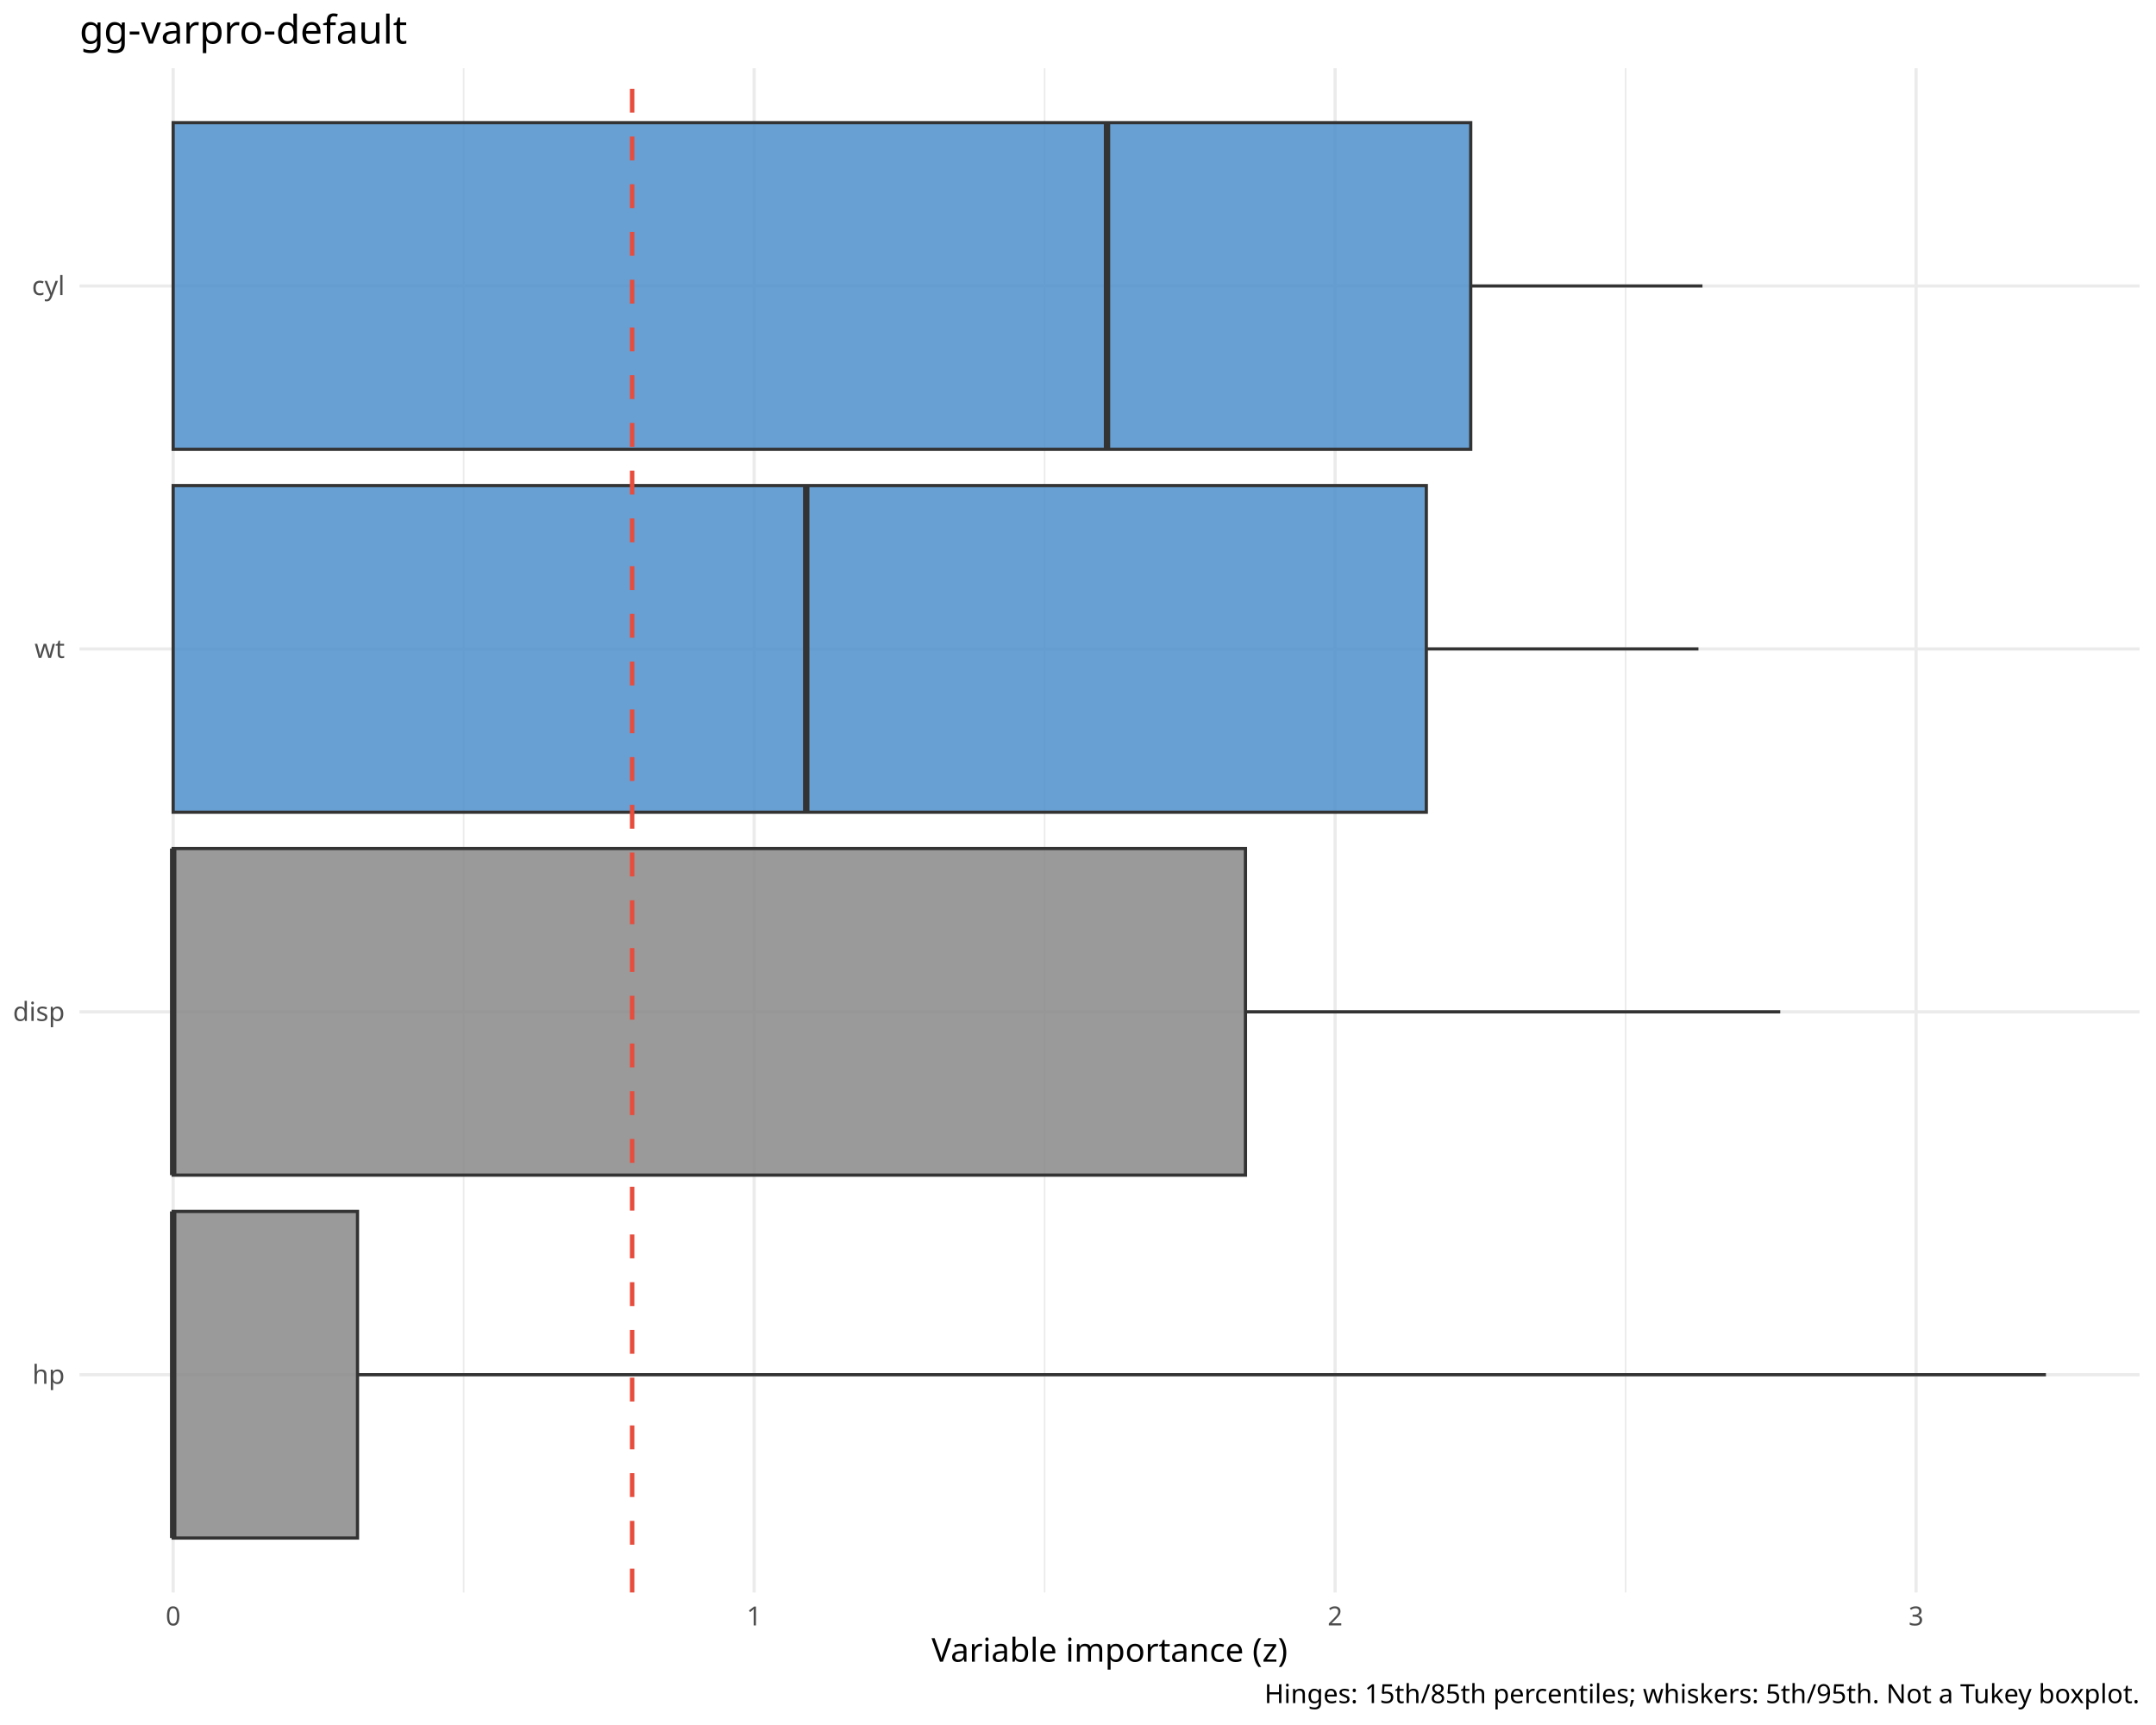
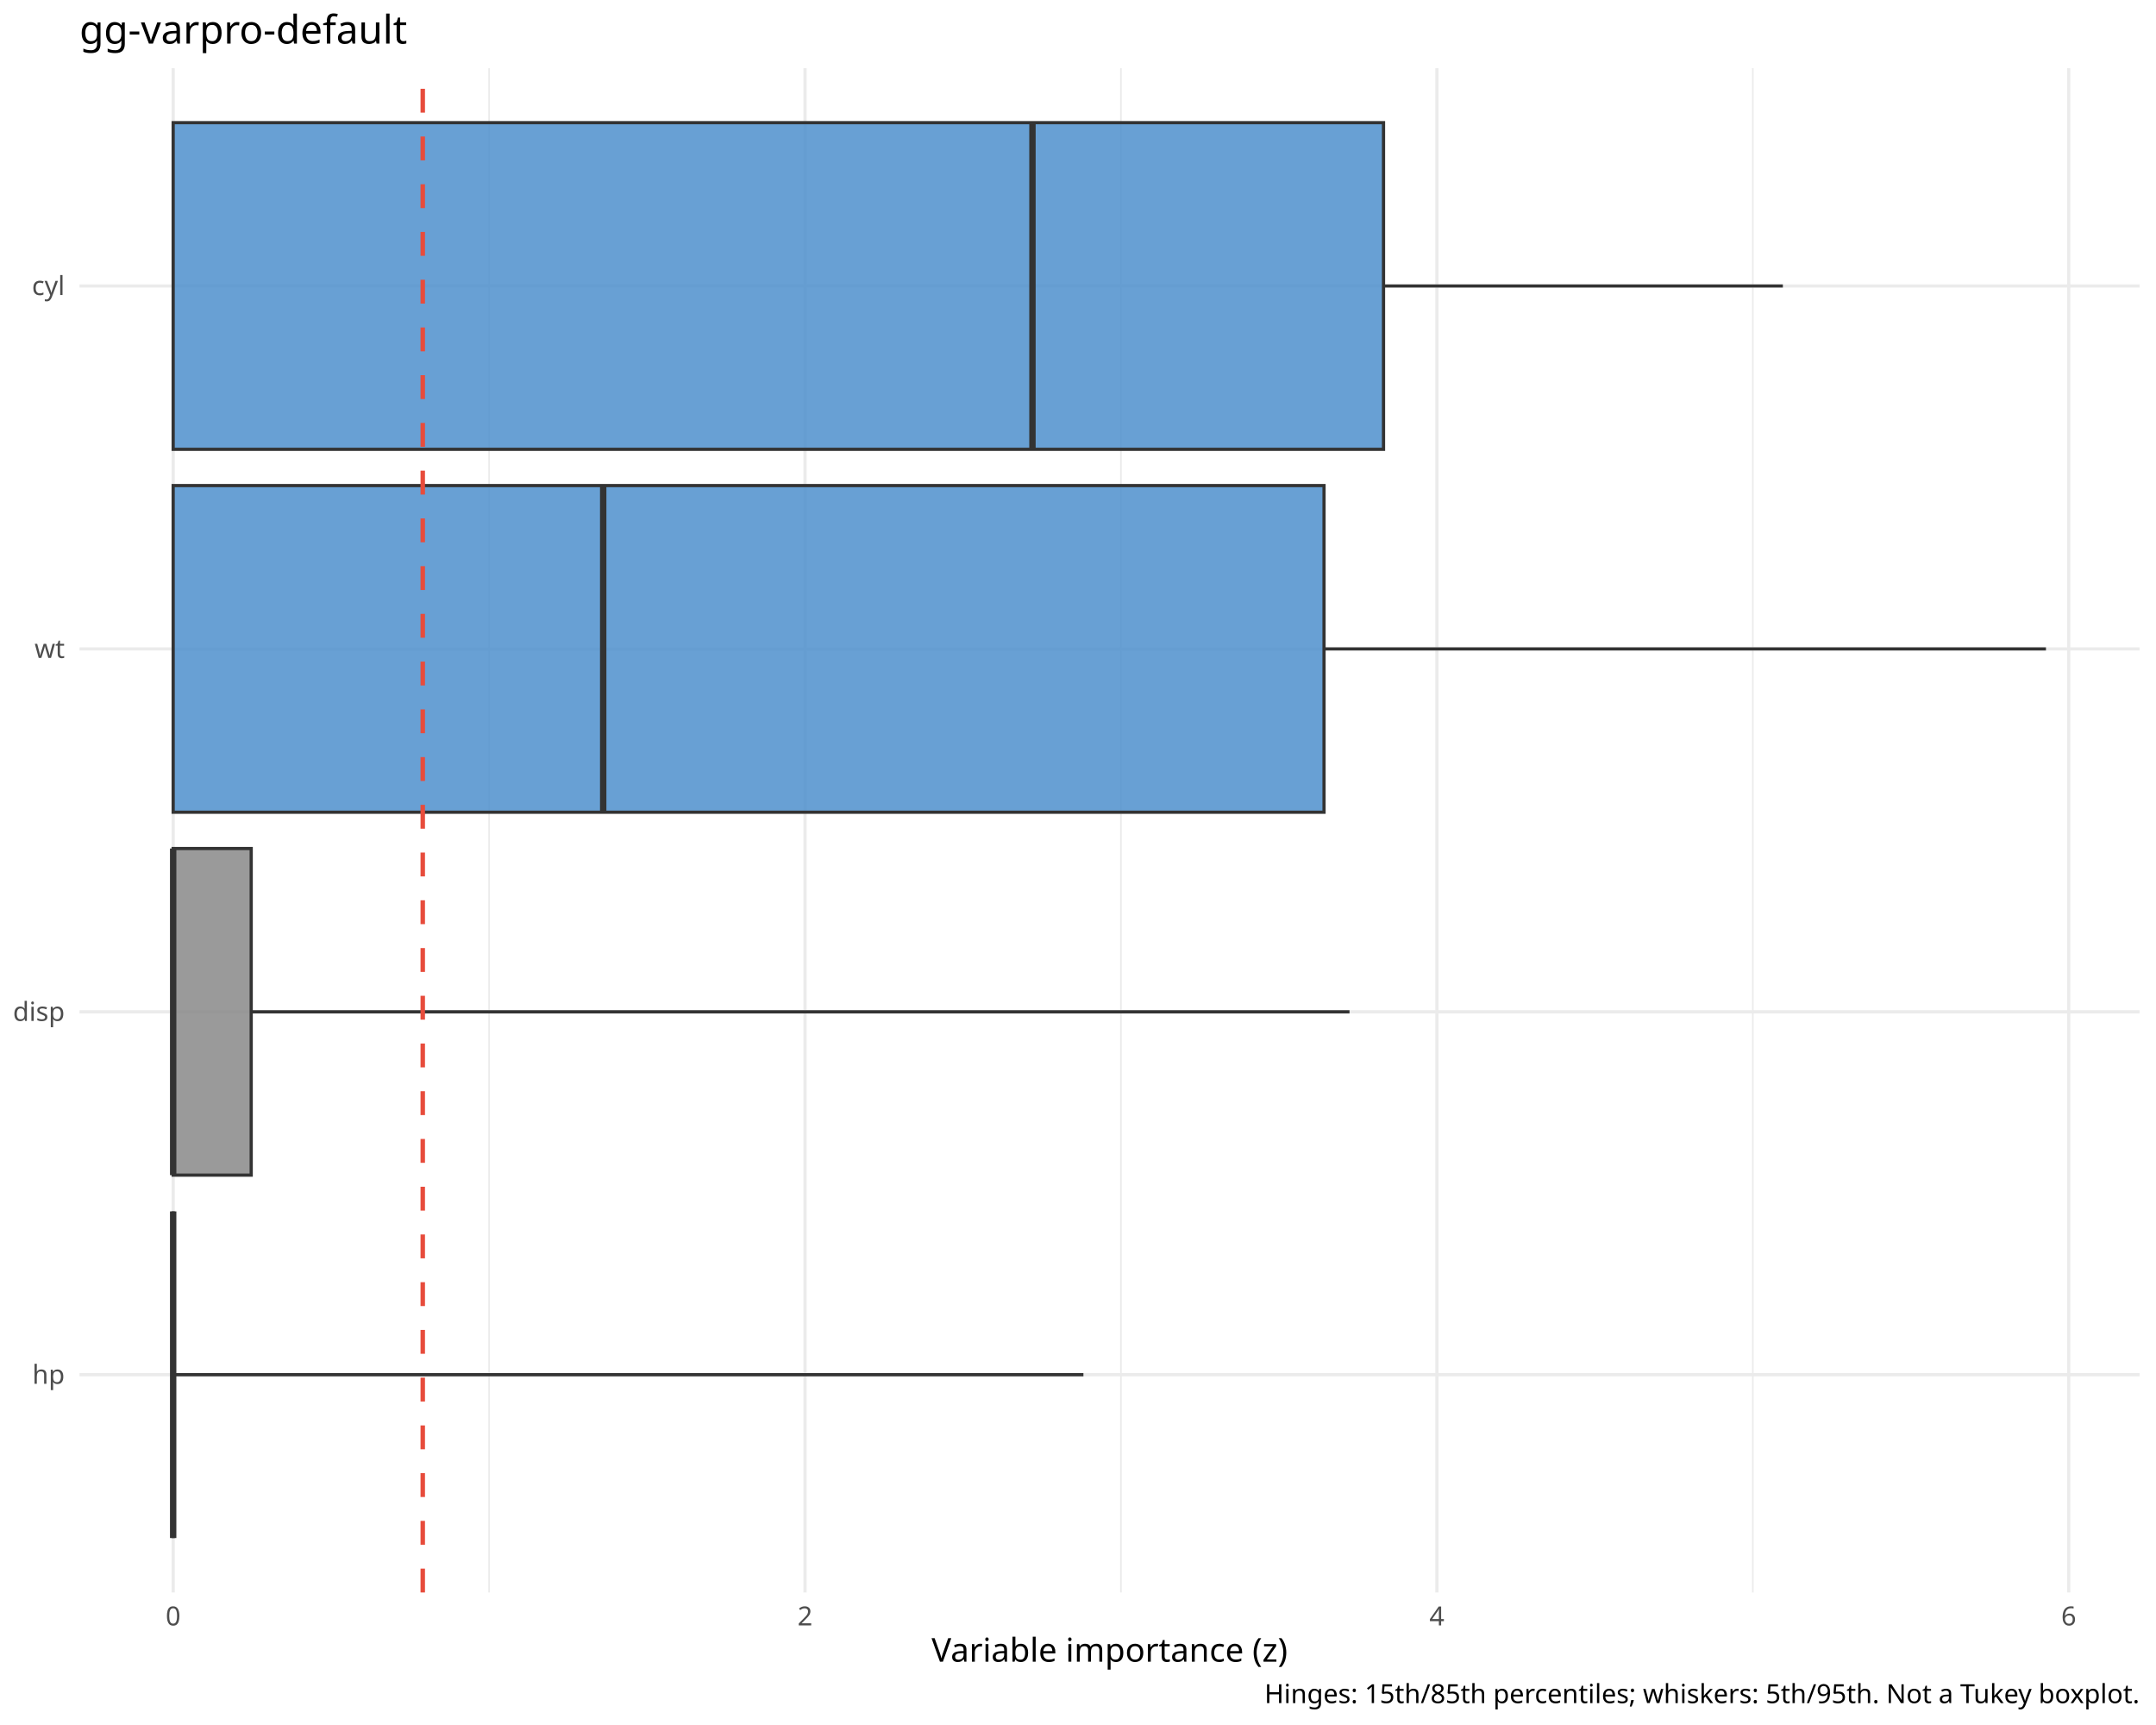
<svg xmlns="http://www.w3.org/2000/svg" class="svglite" data-engine-version="2.0" width="720.00pt" height="576.00pt" viewBox="0 0 720.00 576.00">
  <defs>
    <style type="text/css">
    .svglite line, .svglite polyline, .svglite polygon, .svglite path, .svglite rect, .svglite circle {
      fill: none;
      stroke: #000000;
      stroke-linecap: round;
      stroke-linejoin: round;
      stroke-miterlimit: 10.00;
    }
  </style>
  </defs>
  <rect width="100%" height="100%" style="stroke: none; fill: #FFFFFF;" />
  <defs>
    <clipPath id="cpMC4wMHw3MjAuMDB8MC4wMHw1NzYuMDA=">
      <rect x="0.00" y="0.00" width="720.00" height="576.00" />
    </clipPath>
  </defs>
  <g clip-path="url(#cpMC4wMHw3MjAuMDB8MC4wMHw1NzYuMDA=)">
    <rect x="0" y="0.00" width="720.00" height="576.00" style="stroke-width: 1.07; stroke: none; fill: #FFFFFF;" />
  </g>
  <defs>
    <clipPath id="cpMjYuNTZ8NzE0LjUyfDIyLjc4fDUzMS43NQ==">
      <rect x="26.56" y="22.78" width="687.96" height="508.97" />
    </clipPath>
  </defs>
  <g clip-path="url(#cpMjYuNTZ8NzE0LjUyfDIyLjc4fDUzMS43NQ==)">
-     <polyline points="154.84,531.75 154.84,22.78 " style="stroke-width: 0.53; stroke: #EBEBEB; stroke-linecap: butt;" />
-     <polyline points="348.85,531.75 348.85,22.78 " style="stroke-width: 0.53; stroke: #EBEBEB; stroke-linecap: butt;" />
-     <polyline points="542.87,531.75 542.87,22.78 " style="stroke-width: 0.53; stroke: #EBEBEB; stroke-linecap: butt;" />
+     <polyline points="163.33,531.75 163.33,22.78 " style="stroke-width: 0.53; stroke: #EBEBEB; stroke-linecap: butt;" />
+     <polyline points="374.34,531.75 374.34,22.78 " style="stroke-width: 0.53; stroke: #EBEBEB; stroke-linecap: butt;" />
+     <polyline points="585.35,531.75 585.35,22.78 " style="stroke-width: 0.53; stroke: #EBEBEB; stroke-linecap: butt;" />
    <polyline points="26.56,459.04 714.52,459.04 " style="stroke-width: 1.07; stroke: #EBEBEB; stroke-linecap: butt;" />
    <polyline points="26.56,337.86 714.52,337.86 " style="stroke-width: 1.07; stroke: #EBEBEB; stroke-linecap: butt;" />
    <polyline points="26.56,216.68 714.52,216.68 " style="stroke-width: 1.07; stroke: #EBEBEB; stroke-linecap: butt;" />
    <polyline points="26.56,95.49 714.52,95.49 " style="stroke-width: 1.07; stroke: #EBEBEB; stroke-linecap: butt;" />
    <polyline points="57.83,531.75 57.83,22.78 " style="stroke-width: 1.07; stroke: #EBEBEB; stroke-linecap: butt;" />
-     <polyline points="251.85,531.75 251.85,22.78 " style="stroke-width: 1.07; stroke: #EBEBEB; stroke-linecap: butt;" />
-     <polyline points="445.86,531.75 445.86,22.78 " style="stroke-width: 1.07; stroke: #EBEBEB; stroke-linecap: butt;" />
-     <polyline points="639.88,531.75 639.88,22.78 " style="stroke-width: 1.07; stroke: #EBEBEB; stroke-linecap: butt;" />
-     <line x1="119.39" y1="459.04" x2="683.25" y2="459.04" style="stroke-width: 1.07; stroke: #333333; stroke-linecap: butt;" />
+     <polyline points="268.84,531.75 268.84,22.78 " style="stroke-width: 1.07; stroke: #EBEBEB; stroke-linecap: butt;" />
+     <polyline points="479.85,531.75 479.85,22.78 " style="stroke-width: 1.07; stroke: #EBEBEB; stroke-linecap: butt;" />
+     <polyline points="690.85,531.75 690.85,22.78 " style="stroke-width: 1.07; stroke: #EBEBEB; stroke-linecap: butt;" />
+     <line x1="57.83" y1="459.04" x2="361.81" y2="459.04" style="stroke-width: 1.07; stroke: #333333; stroke-linecap: butt;" />
    <line x1="57.83" y1="459.04" x2="57.83" y2="459.04" style="stroke-width: 1.07; stroke: #333333; stroke-linecap: butt;" />
-     <polygon points="119.39,513.57 57.83,513.57 57.83,404.51 119.39,404.51 119.39,513.57 " style="stroke-width: 1.07; stroke: #333333; stroke-linecap: butt; stroke-linejoin: miter; fill: #888888; fill-opacity: 0.85;" />
+     <polygon points="57.83,513.57 57.83,513.57 57.83,404.51 57.83,404.51 57.83,513.57 " style="stroke-width: 1.07; stroke: #333333; stroke-linecap: butt; stroke-linejoin: miter; fill: #888888; fill-opacity: 0.85;" />
    <line x1="57.83" y1="513.57" x2="57.83" y2="404.51" style="stroke-width: 2.13; stroke: #333333; stroke-linecap: butt; stroke-linejoin: miter;" />
-     <line x1="415.92" y1="337.86" x2="594.52" y2="337.86" style="stroke-width: 1.07; stroke: #333333; stroke-linecap: butt;" />
+     <line x1="83.89" y1="337.86" x2="450.67" y2="337.86" style="stroke-width: 1.07; stroke: #333333; stroke-linecap: butt;" />
    <line x1="57.83" y1="337.86" x2="57.83" y2="337.86" style="stroke-width: 1.07; stroke: #333333; stroke-linecap: butt;" />
-     <polygon points="415.92,392.39 57.83,392.39 57.83,283.33 415.92,283.33 415.92,392.39 " style="stroke-width: 1.07; stroke: #333333; stroke-linecap: butt; stroke-linejoin: miter; fill: #888888; fill-opacity: 0.85;" />
+     <polygon points="83.89,392.39 57.83,392.39 57.83,283.33 83.89,283.33 83.89,392.39 " style="stroke-width: 1.07; stroke: #333333; stroke-linecap: butt; stroke-linejoin: miter; fill: #888888; fill-opacity: 0.85;" />
    <line x1="57.83" y1="392.39" x2="57.83" y2="283.33" style="stroke-width: 2.13; stroke: #333333; stroke-linecap: butt; stroke-linejoin: miter;" />
-     <line x1="476.32" y1="216.68" x2="567.20" y2="216.68" style="stroke-width: 1.07; stroke: #333333; stroke-linecap: butt;" />
+     <line x1="442.16" y1="216.68" x2="683.25" y2="216.68" style="stroke-width: 1.07; stroke: #333333; stroke-linecap: butt;" />
    <line x1="57.83" y1="216.68" x2="57.83" y2="216.68" style="stroke-width: 1.07; stroke: #333333; stroke-linecap: butt;" />
-     <polygon points="476.32,271.21 57.83,271.21 57.83,162.14 476.32,162.14 476.32,271.21 " style="stroke-width: 1.07; stroke: #333333; stroke-linecap: butt; stroke-linejoin: miter; fill: #4E8FCD; fill-opacity: 0.85;" />
-     <line x1="269.24" y1="271.21" x2="269.24" y2="162.14" style="stroke-width: 2.13; stroke: #333333; stroke-linecap: butt; stroke-linejoin: miter;" />
-     <line x1="491.15" y1="95.49" x2="568.54" y2="95.49" style="stroke-width: 1.07; stroke: #333333; stroke-linecap: butt;" />
+     <polygon points="442.16,271.21 57.83,271.21 57.83,162.14 442.16,162.14 442.16,271.21 " style="stroke-width: 1.07; stroke: #333333; stroke-linecap: butt; stroke-linejoin: miter; fill: #4E8FCD; fill-opacity: 0.85;" />
+     <line x1="201.44" y1="271.21" x2="201.44" y2="162.14" style="stroke-width: 2.13; stroke: #333333; stroke-linecap: butt; stroke-linejoin: miter;" />
+     <line x1="462.03" y1="95.49" x2="595.39" y2="95.49" style="stroke-width: 1.07; stroke: #333333; stroke-linecap: butt;" />
    <line x1="57.83" y1="95.49" x2="57.83" y2="95.49" style="stroke-width: 1.07; stroke: #333333; stroke-linecap: butt;" />
-     <polygon points="491.15,150.03 57.83,150.03 57.83,40.96 491.15,40.96 491.15,150.03 " style="stroke-width: 1.07; stroke: #333333; stroke-linecap: butt; stroke-linejoin: miter; fill: #4E8FCD; fill-opacity: 0.85;" />
-     <line x1="369.69" y1="150.03" x2="369.69" y2="40.96" style="stroke-width: 2.13; stroke: #333333; stroke-linecap: butt; stroke-linejoin: miter;" />
-     <line x1="211.10" y1="531.75" x2="211.10" y2="22.78" style="stroke-width: 1.49; stroke: #E74C3C; stroke-dasharray: 7.97,7.97; stroke-linecap: butt;" />
+     <polygon points="462.03,150.03 57.83,150.03 57.83,40.96 462.03,40.96 462.03,150.03 " style="stroke-width: 1.07; stroke: #333333; stroke-linecap: butt; stroke-linejoin: miter; fill: #4E8FCD; fill-opacity: 0.85;" />
+     <line x1="344.79" y1="150.03" x2="344.79" y2="40.96" style="stroke-width: 2.13; stroke: #333333; stroke-linecap: butt; stroke-linejoin: miter;" />
+     <line x1="141.18" y1="531.75" x2="141.18" y2="22.78" style="stroke-width: 1.49; stroke: #E74C3C; stroke-dasharray: 7.97,7.97; stroke-linecap: butt;" />
  </g>
  <g clip-path="url(#cpMC4wMHw3MjAuMDB8MC4wMHw1NzYuMDA=)">
    <text x="21.63" y="462.07" text-anchor="end" style="font-size: 8.80px; fill: #4D4D4D; font-family: sans;" textLength="9.79px" lengthAdjust="spacingAndGlyphs">hp</text>
    <text x="21.63" y="340.89" text-anchor="end" style="font-size: 8.80px; fill: #4D4D4D; font-family: sans;" textLength="16.15px" lengthAdjust="spacingAndGlyphs">disp</text>
    <text x="21.63" y="219.70" text-anchor="end" style="font-size: 8.80px; fill: #4D4D4D; font-family: sans;" textLength="8.80px" lengthAdjust="spacingAndGlyphs">wt</text>
    <text x="21.63" y="98.52" text-anchor="end" style="font-size: 8.80px; fill: #4D4D4D; font-family: sans;" textLength="10.76px" lengthAdjust="spacingAndGlyphs">cyl</text>
    <text x="57.83" y="542.74" text-anchor="middle" style="font-size: 8.80px; fill: #4D4D4D; font-family: sans;" textLength="4.89px" lengthAdjust="spacingAndGlyphs">0</text>
-     <text x="251.85" y="542.74" text-anchor="middle" style="font-size: 8.80px; fill: #4D4D4D; font-family: sans;" textLength="4.89px" lengthAdjust="spacingAndGlyphs">1</text>
-     <text x="445.86" y="542.74" text-anchor="middle" style="font-size: 8.80px; fill: #4D4D4D; font-family: sans;" textLength="4.89px" lengthAdjust="spacingAndGlyphs">2</text>
-     <text x="639.88" y="542.74" text-anchor="middle" style="font-size: 8.80px; fill: #4D4D4D; font-family: sans;" textLength="4.89px" lengthAdjust="spacingAndGlyphs">3</text>
+     <text x="268.84" y="542.74" text-anchor="middle" style="font-size: 8.80px; fill: #4D4D4D; font-family: sans;" textLength="4.89px" lengthAdjust="spacingAndGlyphs">2</text>
+     <text x="479.85" y="542.74" text-anchor="middle" style="font-size: 8.80px; fill: #4D4D4D; font-family: sans;" textLength="4.89px" lengthAdjust="spacingAndGlyphs">4</text>
+     <text x="690.85" y="542.74" text-anchor="middle" style="font-size: 8.80px; fill: #4D4D4D; font-family: sans;" textLength="4.89px" lengthAdjust="spacingAndGlyphs">6</text>
    <text x="370.54" y="554.87" text-anchor="middle" style="font-size: 11.00px; font-family: sans;" textLength="113.72px" lengthAdjust="spacingAndGlyphs">Variable importance (z)</text>
    <text x="26.56" y="14.56" style="font-size: 13.20px; font-family: sans;" textLength="100.53px" lengthAdjust="spacingAndGlyphs">gg-varpro-default</text>
    <text x="714.52" y="568.69" text-anchor="end" style="font-size: 8.80px; font-family: sans;" textLength="275.43px" lengthAdjust="spacingAndGlyphs">Hinges: 15th/85th percentiles; whiskers: 5th/95th. Not a Tukey boxplot.</text>
  </g>
</svg>
